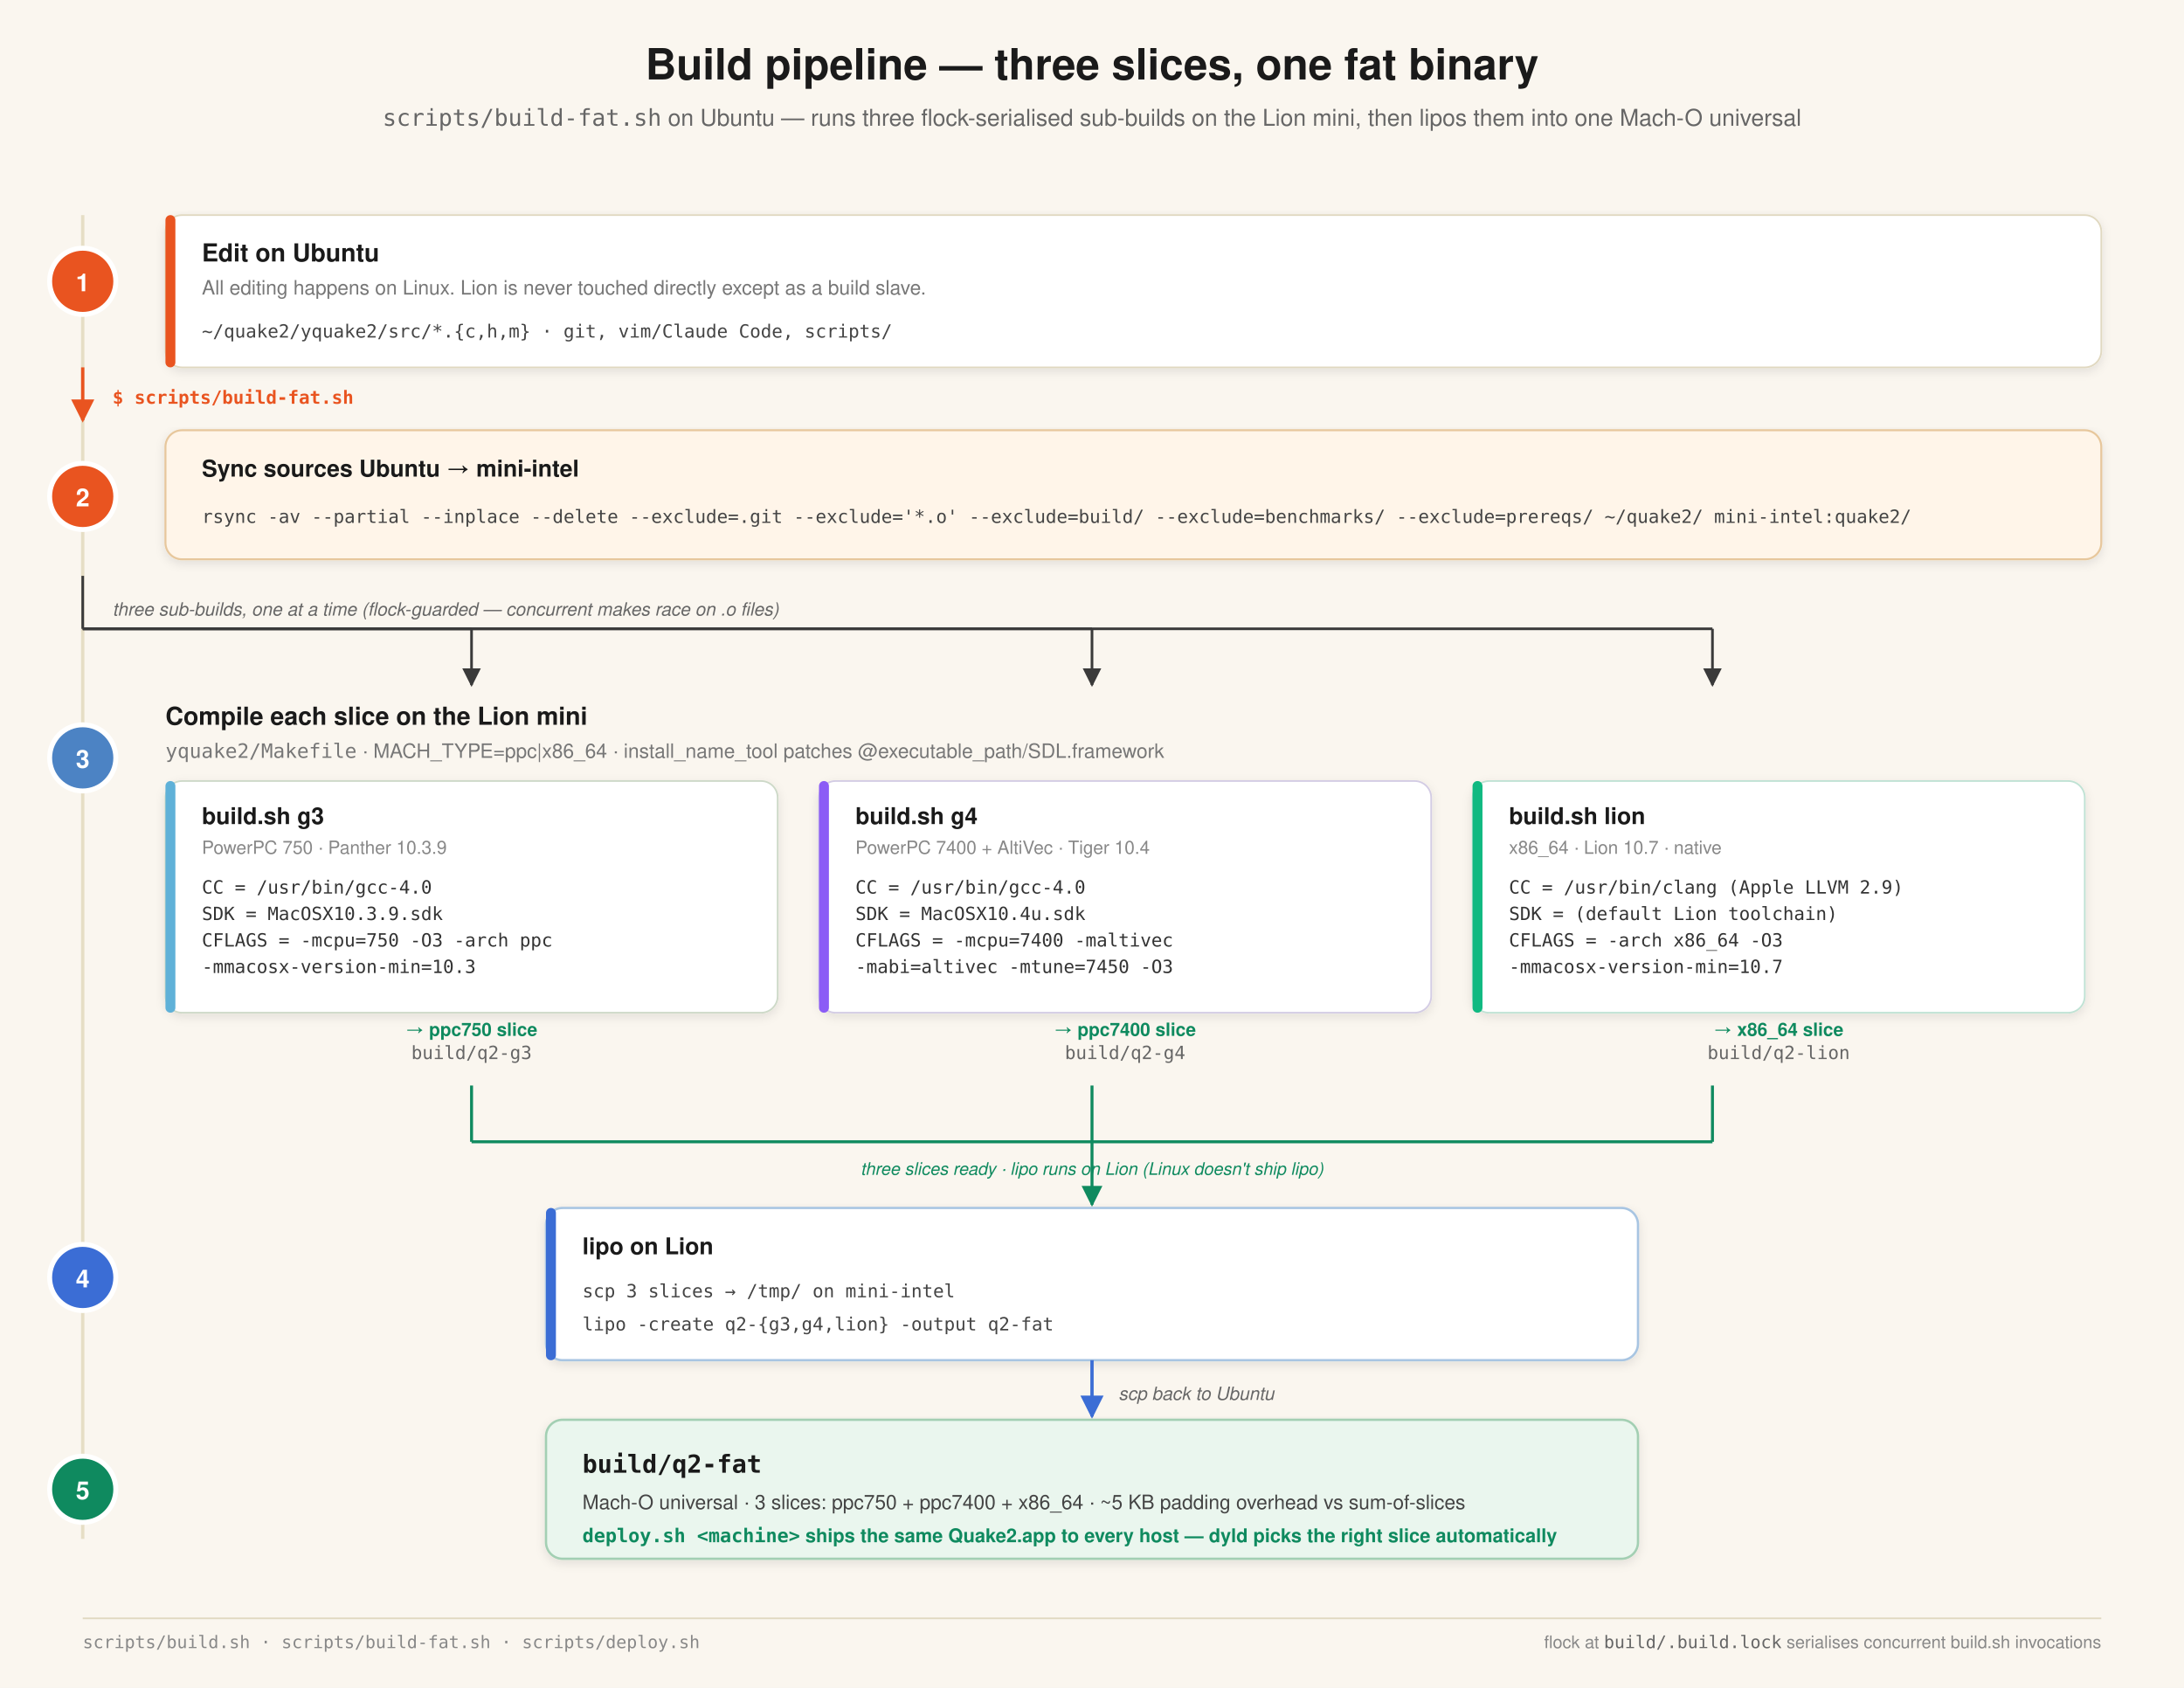
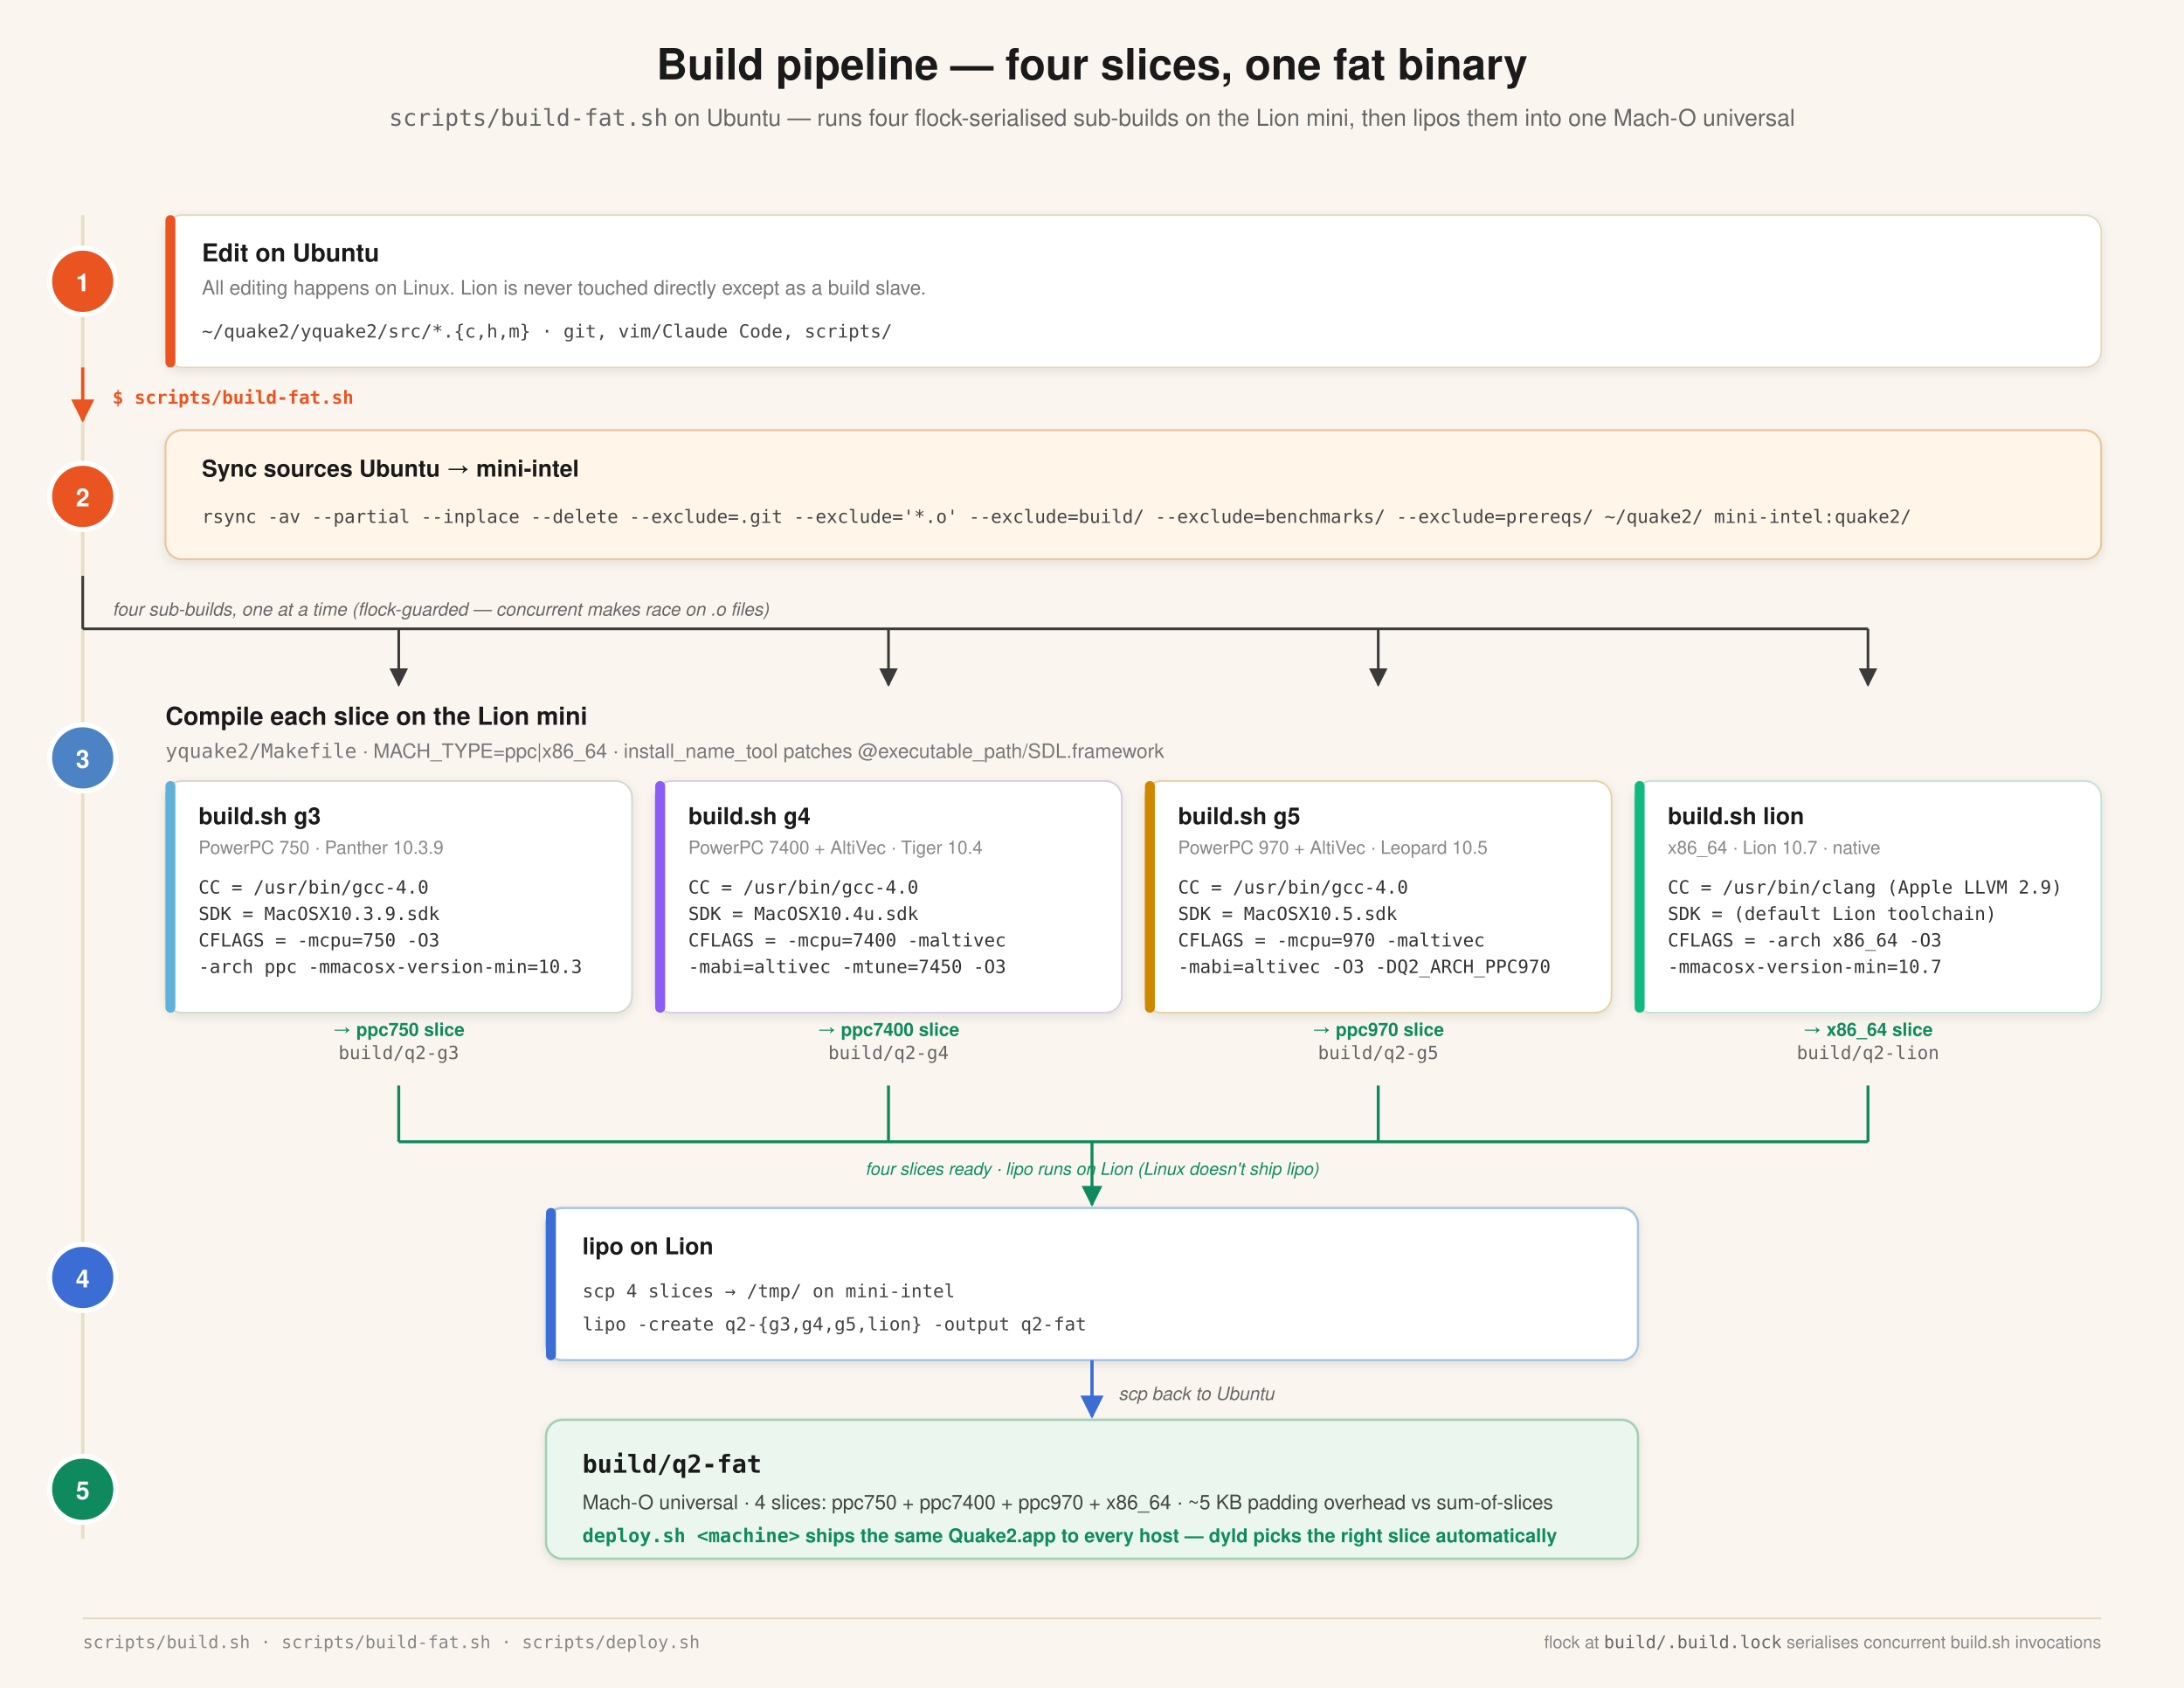
<svg xmlns="http://www.w3.org/2000/svg" viewBox="0 0 1320 1020" font-family="-apple-system, system-ui, 'Segoe UI', Helvetica, Arial, sans-serif">
  <defs>
    <marker id="bp-ar" viewBox="0 0 10 10" refX="9" refY="5" markerWidth="7" markerHeight="7" orient="auto-start-reverse">
      <path d="M 0 0 L 10 5 L 0 10 z" fill="#3a3a3a" />
    </marker>
    <marker id="bp-ar-orange" viewBox="0 0 10 10" refX="9" refY="5" markerWidth="7" markerHeight="7" orient="auto-start-reverse">
      <path d="M 0 0 L 10 5 L 0 10 z" fill="#e95420" />
    </marker>
    <marker id="bp-ar-green" viewBox="0 0 10 10" refX="9" refY="5" markerWidth="7" markerHeight="7" orient="auto-start-reverse">
      <path d="M 0 0 L 10 5 L 0 10 z" fill="#0f8a5f" />
    </marker>
    <marker id="bp-ar-blue" viewBox="0 0 10 10" refX="9" refY="5" markerWidth="7" markerHeight="7" orient="auto-start-reverse">
      <path d="M 0 0 L 10 5 L 0 10 z" fill="#3b6dd5" />
    </marker>
    <filter id="bp-shadow" x="-5%" y="-5%" width="110%" height="115%">
      <feDropShadow dx="0" dy="2" stdDeviation="3" flood-opacity="0.10" />
    </filter>
  </defs>
  <rect width="1320" height="1020" fill="#faf6ef" />
-   <text x="660" y="48" text-anchor="middle" font-size="26" font-weight="700" fill="#1a1a1a">Build pipeline — three slices, one fat binary</text>
+   <text x="660" y="48" text-anchor="middle" font-size="26" font-weight="700" fill="#1a1a1a">Build pipeline — four slices, one fat binary</text>
  <text x="660" y="76" text-anchor="middle" font-size="14" fill="#666">
-     <tspan font-family="ui-monospace, Menlo, Consolas, monospace">scripts/build-fat.sh</tspan> on Ubuntu — runs three flock-serialised sub-builds on the Lion mini, then lipos them into one Mach-O universal</text>
+     <tspan font-family="ui-monospace, Menlo, Consolas, monospace">scripts/build-fat.sh</tspan> on Ubuntu — runs four flock-serialised sub-builds on the Lion mini, then lipos them into one Mach-O universal</text>
  <g transform="translate(50, 130)">
    <line x1="0" y1="0" x2="0" y2="800" stroke="#e6dec5" stroke-width="2" />
  </g>
  <g transform="translate(0, 130)">
    <circle cx="50" cy="40" r="20" fill="#e95420" stroke="#fff" stroke-width="3" />
    <text x="50" y="46" text-anchor="middle" font-size="15" font-weight="700" fill="#ffffff">1</text>
    <g transform="translate(100, 0)">
      <rect x="0" y="0" width="1170" height="92" rx="10" fill="#ffffff" stroke="#e0d8c0" stroke-width="1" filter="url(#bp-shadow)" />
      <rect x="0" y="0" width="6" height="92" rx="3" fill="#e95420" />
      <text x="22" y="28" font-size="15" font-weight="700" fill="#1a1a1a">Edit on Ubuntu</text>
      <text x="22" y="48" font-size="12" fill="#777">All editing happens on Linux. Lion is never touched directly except as a build slave.</text>
      <g font-family="ui-monospace, Menlo, Consolas, monospace" font-size="11" fill="#444">
        <text x="22" y="74">~/quake2/yquake2/src/*.{c,h,m}   ·   git, vim/Claude Code, scripts/</text>
      </g>
    </g>
  </g>
  <g stroke="#e95420" stroke-width="2" fill="none">
    <path d="M 50 222 L 50 254" marker-end="url(#bp-ar-orange)" />
  </g>
  <text x="68" y="244" font-family="ui-monospace, Menlo, Consolas, monospace" font-size="11" font-weight="700" fill="#e95420">$ scripts/build-fat.sh</text>
  <g transform="translate(0, 260)">
    <circle cx="50" cy="40" r="20" fill="#e95420" stroke="#fff" stroke-width="3" />
    <text x="50" y="46" text-anchor="middle" font-size="15" font-weight="700" fill="#ffffff">2</text>
    <g transform="translate(100, 0)">
      <rect x="0" y="0" width="1170" height="78" rx="10" fill="#fff5e9" stroke="#e7c79c" stroke-width="1.2" filter="url(#bp-shadow)" />
      <text x="22" y="28" font-size="14" font-weight="700" fill="#1a1a1a">Sync sources Ubuntu → mini-intel</text>
      <g font-family="ui-monospace, Menlo, Consolas, monospace" font-size="11" fill="#444">
        <text x="22" y="56">rsync -av --partial --inplace --delete --exclude=.git --exclude='*.o' --exclude=build/ --exclude=benchmarks/ --exclude=prereqs/  ~/quake2/  mini-intel:quake2/</text>
      </g>
    </g>
  </g>
  <g stroke="#3a3a3a" stroke-width="1.6" fill="none">
    <path d="M 50 348 L 50 380" />
-     <path d="M 50 380 L 285 380" />
-     <path d="M 50 380 L 660 380" />
-     <path d="M 50 380 L 1035 380" />
-     <path d="M 285 380 L 285 414" marker-end="url(#bp-ar)" />
-     <path d="M 660 380 L 660 414" marker-end="url(#bp-ar)" />
-     <path d="M 1035 380 L 1035 414" marker-end="url(#bp-ar)" />
+     <path d="M 50 380 L 1129 380" />
+     <path d="M 241 380 L 241 414" marker-end="url(#bp-ar)" />
+     <path d="M 537 380 L 537 414" marker-end="url(#bp-ar)" />
+     <path d="M 833 380 L 833 414" marker-end="url(#bp-ar)" />
+     <path d="M 1129 380 L 1129 414" marker-end="url(#bp-ar)" />
  </g>
-   <text x="68" y="372" font-size="11" font-style="italic" fill="#666">three sub-builds, one at a time (flock-guarded — concurrent makes race on .o files)</text>
+   <text x="68" y="372" font-size="11" font-style="italic" fill="#666">four sub-builds, one at a time (flock-guarded — concurrent makes race on .o files)</text>
  <g transform="translate(0, 416)">
    <circle cx="50" cy="42" r="20" fill="#4c83c4" stroke="#fff" stroke-width="3" />
    <text x="50" y="48" text-anchor="middle" font-size="15" font-weight="700" fill="#ffffff">3</text>
    <text x="100" y="22" font-size="15" font-weight="700" fill="#1a1a1a">Compile each slice on the Lion mini</text>
    <text x="100" y="42" font-size="12" fill="#777">
      <tspan font-family="ui-monospace, Menlo, Consolas, monospace">yquake2/Makefile</tspan> · MACH_TYPE=ppc|x86_64 · install_name_tool patches @executable_path/SDL.framework</text>
    <g transform="translate(100, 56)">
      <g transform="translate(0, 0)">
-         <rect x="0" y="0" width="370" height="140" rx="10" fill="#ffffff" stroke="#cdd9c8" stroke-width="1" filter="url(#bp-shadow)" />
+         <rect x="0" y="0" width="282" height="140" rx="10" fill="#ffffff" stroke="#cdd9c8" stroke-width="1" filter="url(#bp-shadow)" />
        <rect x="0" y="0" width="6" height="140" rx="3" fill="#5fb1d8" />
-         <text x="22" y="26" font-size="14" font-weight="700" fill="#1a1a1a">build.sh g3</text>
-         <text x="22" y="44" font-size="11" fill="#888">PowerPC 750 · Panther 10.3.9</text>
+         <text x="20" y="26" font-size="14" font-weight="700" fill="#1a1a1a">build.sh g3</text>
+         <text x="20" y="44" font-size="11" fill="#888">PowerPC 750 · Panther 10.3.9</text>
        <g font-family="ui-monospace, Menlo, Consolas, monospace" font-size="11" fill="#333">
-           <text x="22" y="68">CC = /usr/bin/gcc-4.0</text>
-           <text x="22" y="84">SDK = MacOSX10.3.9.sdk</text>
-           <text x="22" y="100">CFLAGS = -mcpu=750 -O3 -arch ppc</text>
-           <text x="22" y="116">         -mmacosx-version-min=10.3</text>
+           <text x="20" y="68">CC = /usr/bin/gcc-4.0</text>
+           <text x="20" y="84">SDK = MacOSX10.3.9.sdk</text>
+           <text x="20" y="100">CFLAGS = -mcpu=750 -O3</text>
+           <text x="20" y="116">         -arch ppc -mmacosx-version-min=10.3</text>
        </g>
      </g>
-       <g transform="translate(395, 0)">
-         <rect x="0" y="0" width="370" height="140" rx="10" fill="#ffffff" stroke="#d3cce4" stroke-width="1" filter="url(#bp-shadow)" />
+       <g transform="translate(296, 0)">
+         <rect x="0" y="0" width="282" height="140" rx="10" fill="#ffffff" stroke="#d3cce4" stroke-width="1" filter="url(#bp-shadow)" />
        <rect x="0" y="0" width="6" height="140" rx="3" fill="#8b5cf6" />
-         <text x="22" y="26" font-size="14" font-weight="700" fill="#1a1a1a">build.sh g4</text>
-         <text x="22" y="44" font-size="11" fill="#888">PowerPC 7400 + AltiVec · Tiger 10.4</text>
+         <text x="20" y="26" font-size="14" font-weight="700" fill="#1a1a1a">build.sh g4</text>
+         <text x="20" y="44" font-size="11" fill="#888">PowerPC 7400 + AltiVec · Tiger 10.4</text>
        <g font-family="ui-monospace, Menlo, Consolas, monospace" font-size="11" fill="#333">
-           <text x="22" y="68">CC = /usr/bin/gcc-4.0</text>
-           <text x="22" y="84">SDK = MacOSX10.4u.sdk</text>
-           <text x="22" y="100">CFLAGS = -mcpu=7400 -maltivec</text>
-           <text x="22" y="116">         -mabi=altivec -mtune=7450 -O3</text>
+           <text x="20" y="68">CC = /usr/bin/gcc-4.0</text>
+           <text x="20" y="84">SDK = MacOSX10.4u.sdk</text>
+           <text x="20" y="100">CFLAGS = -mcpu=7400 -maltivec</text>
+           <text x="20" y="116">         -mabi=altivec -mtune=7450 -O3</text>
        </g>
      </g>
-       <g transform="translate(790, 0)">
-         <rect x="0" y="0" width="370" height="140" rx="10" fill="#ffffff" stroke="#bfe2d4" stroke-width="1" filter="url(#bp-shadow)" />
+       <g transform="translate(592, 0)">
+         <rect x="0" y="0" width="282" height="140" rx="10" fill="#ffffff" stroke="#e7cf9c" stroke-width="1" filter="url(#bp-shadow)" />
+         <rect x="0" y="0" width="6" height="140" rx="3" fill="#d08700" />
+         <text x="20" y="26" font-size="14" font-weight="700" fill="#1a1a1a">build.sh g5</text>
+         <text x="20" y="44" font-size="11" fill="#888">PowerPC 970 + AltiVec · Leopard 10.5</text>
+         <g font-family="ui-monospace, Menlo, Consolas, monospace" font-size="11" fill="#333">
+           <text x="20" y="68">CC = /usr/bin/gcc-4.0</text>
+           <text x="20" y="84">SDK = MacOSX10.5.sdk</text>
+           <text x="20" y="100">CFLAGS = -mcpu=970 -maltivec</text>
+           <text x="20" y="116">         -mabi=altivec -O3 -DQ2_ARCH_PPC970</text>
+         </g>
+       </g>
+       <g transform="translate(888, 0)">
+         <rect x="0" y="0" width="282" height="140" rx="10" fill="#ffffff" stroke="#bfe2d4" stroke-width="1" filter="url(#bp-shadow)" />
        <rect x="0" y="0" width="6" height="140" rx="3" fill="#10b981" />
-         <text x="22" y="26" font-size="14" font-weight="700" fill="#1a1a1a">build.sh lion</text>
-         <text x="22" y="44" font-size="11" fill="#888">x86_64 · Lion 10.7 · native</text>
+         <text x="20" y="26" font-size="14" font-weight="700" fill="#1a1a1a">build.sh lion</text>
+         <text x="20" y="44" font-size="11" fill="#888">x86_64 · Lion 10.7 · native</text>
        <g font-family="ui-monospace, Menlo, Consolas, monospace" font-size="11" fill="#333">
-           <text x="22" y="68">CC = /usr/bin/clang  (Apple LLVM 2.9)</text>
-           <text x="22" y="84">SDK = (default Lion toolchain)</text>
-           <text x="22" y="100">CFLAGS = -arch x86_64 -O3</text>
-           <text x="22" y="116">         -mmacosx-version-min=10.7</text>
+           <text x="20" y="68">CC = /usr/bin/clang  (Apple LLVM 2.9)</text>
+           <text x="20" y="84">SDK = (default Lion toolchain)</text>
+           <text x="20" y="100">CFLAGS = -arch x86_64 -O3</text>
+           <text x="20" y="116">         -mmacosx-version-min=10.7</text>
        </g>
      </g>
    </g>
    <g transform="translate(100, 210)" font-size="11" font-weight="700" fill="#0f8a5f">
-       <text x="185" y="0" text-anchor="middle">→ ppc750 slice</text>
-       <text x="185" y="14" text-anchor="middle" font-weight="500" font-family="ui-monospace, Menlo, Consolas, monospace" fill="#666">build/q2-g3</text>
-       <text x="580" y="0" text-anchor="middle">→ ppc7400 slice</text>
-       <text x="580" y="14" text-anchor="middle" font-weight="500" font-family="ui-monospace, Menlo, Consolas, monospace" fill="#666">build/q2-g4</text>
-       <text x="975" y="0" text-anchor="middle">→ x86_64 slice</text>
-       <text x="975" y="14" text-anchor="middle" font-weight="500" font-family="ui-monospace, Menlo, Consolas, monospace" fill="#666">build/q2-lion</text>
+       <text x="141" y="0" text-anchor="middle">→ ppc750 slice</text>
+       <text x="141" y="14" text-anchor="middle" font-weight="500" font-family="ui-monospace, Menlo, Consolas, monospace" fill="#666">build/q2-g3</text>
+       <text x="437" y="0" text-anchor="middle">→ ppc7400 slice</text>
+       <text x="437" y="14" text-anchor="middle" font-weight="500" font-family="ui-monospace, Menlo, Consolas, monospace" fill="#666">build/q2-g4</text>
+       <text x="733" y="0" text-anchor="middle">→ ppc970 slice</text>
+       <text x="733" y="14" text-anchor="middle" font-weight="500" font-family="ui-monospace, Menlo, Consolas, monospace" fill="#666">build/q2-g5</text>
+       <text x="1029" y="0" text-anchor="middle">→ x86_64 slice</text>
+       <text x="1029" y="14" text-anchor="middle" font-weight="500" font-family="ui-monospace, Menlo, Consolas, monospace" fill="#666">build/q2-lion</text>
    </g>
  </g>
  <g stroke="#0f8a5f" stroke-width="1.8" fill="none">
-     <path d="M 285 656 L 285 690" />
-     <path d="M 660 656 L 660 690" />
-     <path d="M 1035 656 L 1035 690" />
-     <path d="M 285 690 L 1035 690" />
+     <path d="M 241 656 L 241 690" />
+     <path d="M 537 656 L 537 690" />
+     <path d="M 833 656 L 833 690" />
+     <path d="M 1129 656 L 1129 690" />
+     <path d="M 241 690 L 1129 690" />
    <path d="M 660 690 L 660 728" marker-end="url(#bp-ar-green)" />
  </g>
-   <text x="660" y="710" text-anchor="middle" font-size="10.5" font-style="italic" fill="#0f8a5f">three slices ready · lipo runs on Lion (Linux doesn't ship lipo)</text>
+   <text x="660" y="710" text-anchor="middle" font-size="10.5" font-style="italic" fill="#0f8a5f">four slices ready · lipo runs on Lion (Linux doesn't ship lipo)</text>
  <g transform="translate(0, 730)">
    <circle cx="50" cy="42" r="20" fill="#3b6dd5" stroke="#fff" stroke-width="3" />
    <text x="50" y="48" text-anchor="middle" font-size="15" font-weight="700" fill="#ffffff">4</text>
    <g transform="translate(330, 0)">
      <rect x="0" y="0" width="660" height="92" rx="10" fill="#ffffff" stroke="#a8c5e2" stroke-width="1.4" filter="url(#bp-shadow)" />
      <rect x="0" y="0" width="6" height="92" rx="3" fill="#3b6dd5" />
      <text x="22" y="28" font-size="14" font-weight="700" fill="#1a1a1a">lipo on Lion</text>
      <g font-family="ui-monospace, Menlo, Consolas, monospace" font-size="11" fill="#444">
-         <text x="22" y="54">scp 3 slices → /tmp/ on mini-intel</text>
-         <text x="22" y="74">lipo -create  q2-{g3,g4,lion}  -output  q2-fat</text>
+         <text x="22" y="54">scp 4 slices → /tmp/ on mini-intel</text>
+         <text x="22" y="74">lipo -create  q2-{g3,g4,g5,lion}  -output  q2-fat</text>
      </g>
    </g>
  </g>
  <g stroke="#3b6dd5" stroke-width="2" fill="none">
    <path d="M 660 822 L 660 856" marker-end="url(#bp-ar-blue)" />
  </g>
  <text x="676" y="846" font-size="11" font-style="italic" fill="#666">scp back to Ubuntu</text>
  <g transform="translate(0, 858)">
    <circle cx="50" cy="42" r="20" fill="#0f8a5f" stroke="#fff" stroke-width="3" />
    <text x="50" y="48" text-anchor="middle" font-size="15" font-weight="700" fill="#ffffff">5</text>
    <g transform="translate(330, 0)">
      <rect x="0" y="0" width="660" height="84" rx="10" fill="#eaf6ee" stroke="#a3cfb3" stroke-width="1.4" filter="url(#bp-shadow)" />
      <text x="22" y="32" font-family="ui-monospace, Menlo, Consolas, monospace" font-size="15" font-weight="700" fill="#1a1a1a">build/q2-fat</text>
-       <text x="22" y="54" font-size="12" fill="#444">Mach-O universal · 3 slices: ppc750 + ppc7400 + x86_64 · ~5 KB padding overhead vs sum-of-slices</text>
+       <text x="22" y="54" font-size="12" fill="#444">Mach-O universal · 4 slices: ppc750 + ppc7400 + ppc970 + x86_64 · ~5 KB padding overhead vs sum-of-slices</text>
      <text x="22" y="74" font-size="11.5" fill="#0f8a5f" font-weight="600">
        <tspan font-family="ui-monospace, Menlo, Consolas, monospace">deploy.sh &lt;machine&gt;</tspan> ships the same Quake2.app to every host — dyld picks the right slice automatically</text>
    </g>
  </g>
  <g transform="translate(50, 990)">
    <line x1="0" y1="-12" x2="1220" y2="-12" stroke="#e0d8c0" stroke-width="1" />
    <text x="0" y="6" font-family="ui-monospace, Menlo, Consolas, monospace" font-size="10.5" fill="#888">scripts/build.sh · scripts/build-fat.sh · scripts/deploy.sh</text>
    <text x="1220" y="6" text-anchor="end" font-size="10.5" fill="#888">flock at <tspan font-family="ui-monospace, Menlo, Consolas, monospace" fill="#666">build/.build.lock</tspan> serialises concurrent build.sh invocations</text>
  </g>
</svg>
